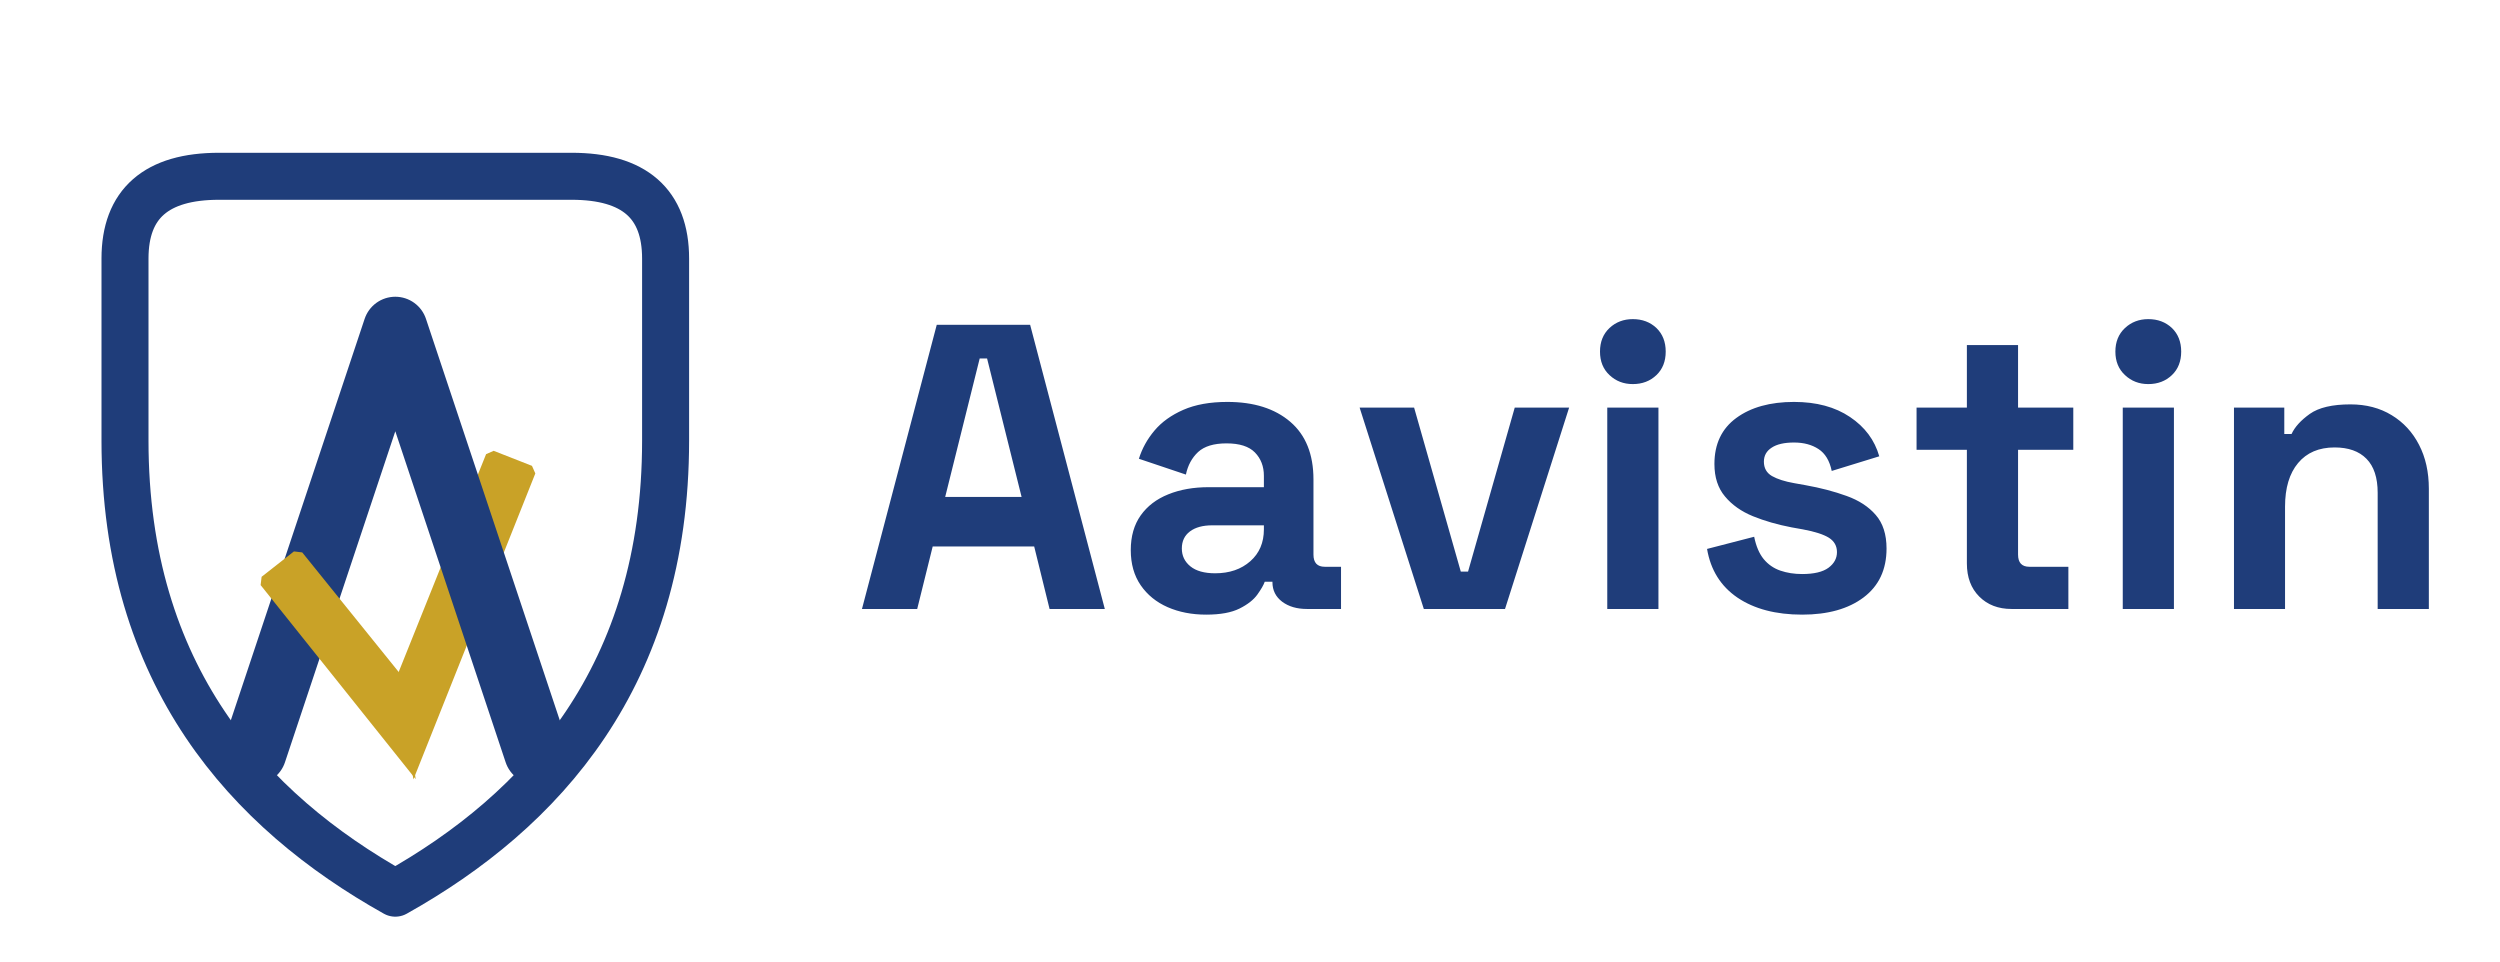
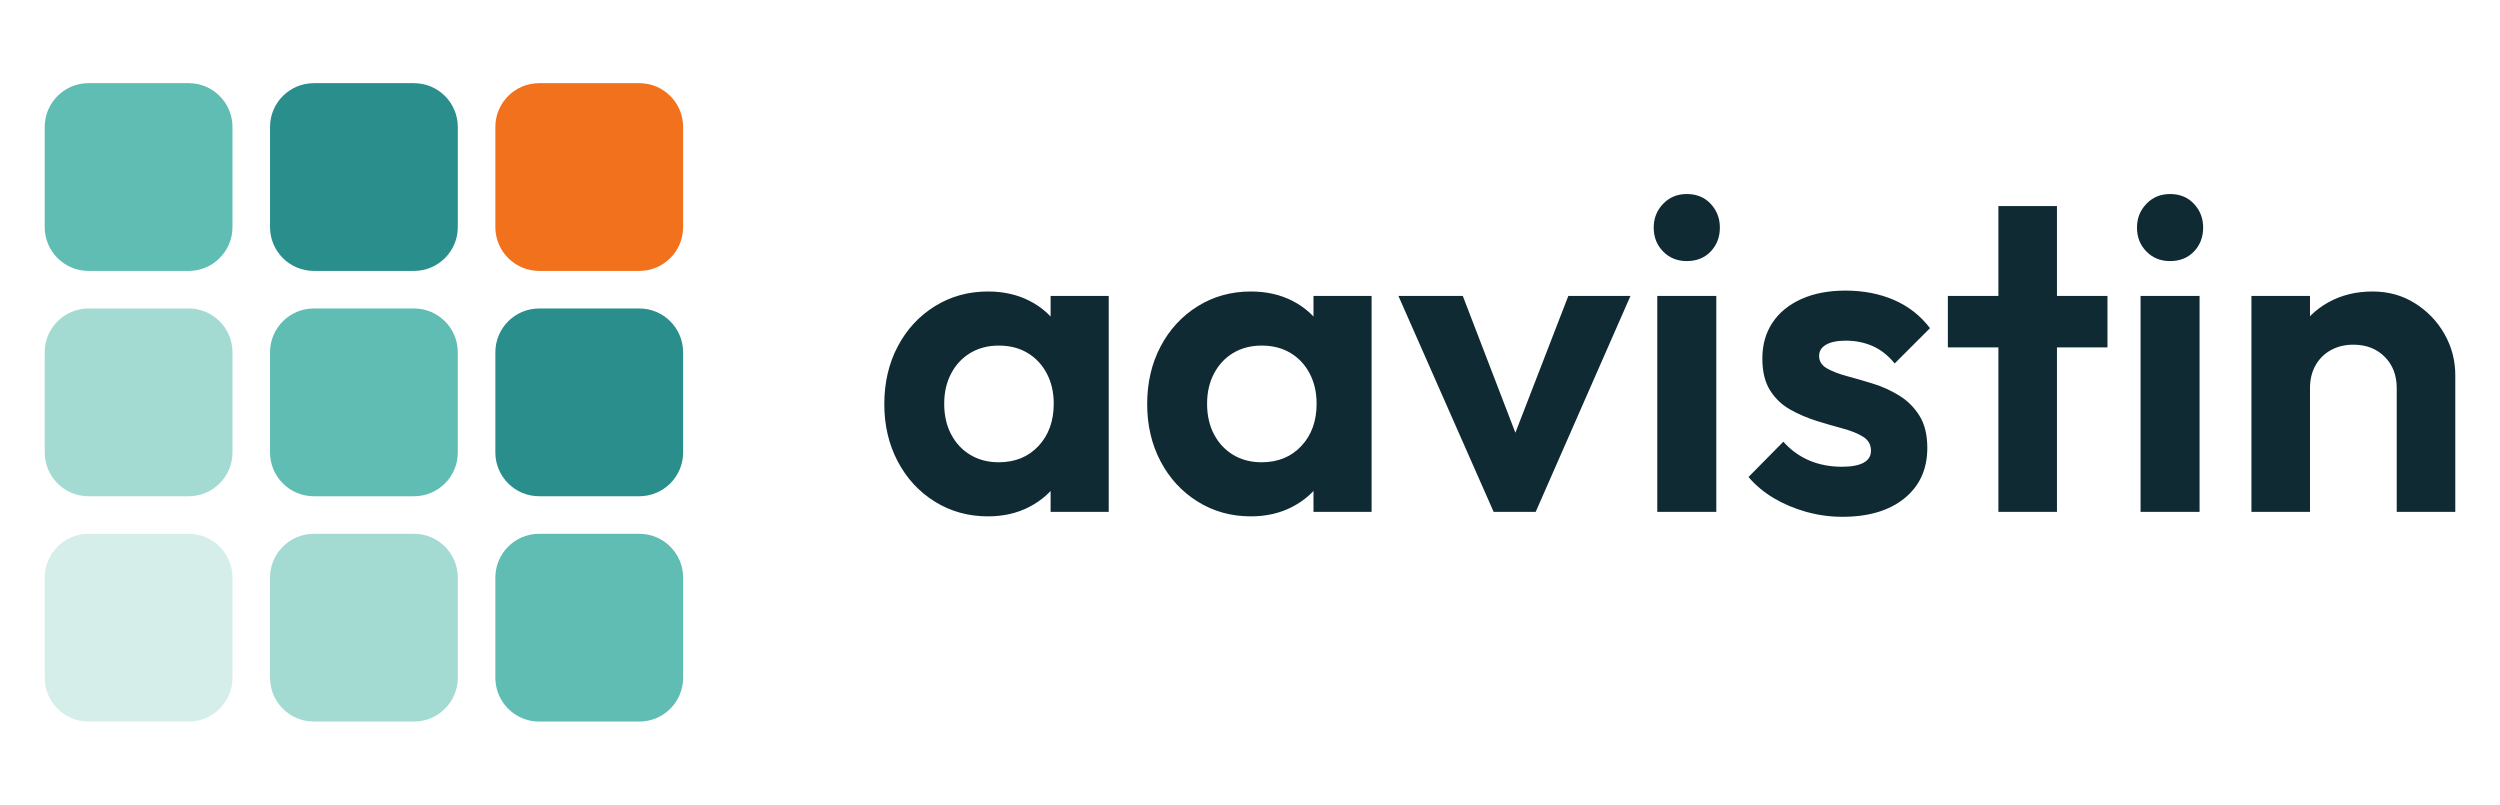
- <svg xmlns="http://www.w3.org/2000/svg" viewBox="0 0 234 90" role="img" aria-label="Aavistin">
-   <g transform="translate(4,11) scale(0.55)">
-     <path d="M14,24 Q14,10 30,10 L90,10 Q106,10 106,24 L106,55 C106,95 85,118 60,132 C35,118 14,95 14,55 Z" fill="none" stroke="#1F3D7A" stroke-width="8" stroke-linejoin="round" />
-     <path d="M60.43,94.72 L75.45,57.29 L76.74,56.72 L83.26,59.28 L83.83,60.57 L63.08,112.65 Z" fill="#C9A227" />
-     <polyline points="36,108 60,36 84,108" fill="none" stroke="#1F3D7A" stroke-width="11" stroke-linecap="round" stroke-linejoin="round" />
-     <path d="M37.08,79.57 L37.25,78.16 L42.75,73.84 L44.16,74.01 L60.82,94.66 L63.47,112.60 Z" fill="#C9A227" />
+ <svg xmlns="http://www.w3.org/2000/svg" viewBox="0 0 223.68 72" role="img" aria-label="Aavistin">
+   <g transform="translate(4,7.44) scale(0.56)">
+     <rect x="0" y="0" width="30" height="30" rx="7" fill="#5FBDB3" />
+     <rect x="36" y="0" width="30" height="30" rx="7" fill="#2A8F8C" />
+     <rect x="72" y="0" width="30" height="30" rx="7" fill="#F2711C" />
+     <rect x="0" y="36" width="30" height="30" rx="7" fill="#A3DBD3" />
+     <rect x="36" y="36" width="30" height="30" rx="7" fill="#5FBDB3" />
+     <rect x="72" y="36" width="30" height="30" rx="7" fill="#2A8F8C" />
+     <rect x="0" y="72" width="30" height="30" rx="7" fill="#D5EEEA" />
+     <rect x="36" y="72" width="30" height="30" rx="7" fill="#A3DBD3" />
+     <rect x="72" y="72" width="30" height="30" rx="7" fill="#5FBDB3" />
  </g>
-   <path d="M80.68 57 87.68 30.4H96.42L103.41 57H98.24L96.8 51.15H87.3L85.85 57ZM88.47 46.51H95.62L92.39 33.55H91.7ZM112.9 57.53Q110.89 57.53 109.29 56.83Q107.7 56.13 106.77 54.78Q105.84 53.43 105.84 51.49Q105.84 49.55 106.77 48.24Q107.7 46.93 109.35 46.27Q111 45.6 113.13 45.6H118.3V44.54Q118.3 43.21 117.46 42.35Q116.63 41.5 114.8 41.5Q113.02 41.5 112.14 42.31Q111.27 43.13 111 44.42L106.6 42.94Q107.05 41.5 108.06 40.3Q109.07 39.1 110.76 38.36Q112.45 37.62 114.88 37.62Q118.6 37.62 120.77 39.48Q122.94 41.34 122.94 44.88V51.91Q122.94 53.05 124 53.05H125.52V57H122.33Q120.92 57 120.01 56.32Q119.1 55.63 119.1 54.49V54.45H118.38Q118.22 54.91 117.69 55.65Q117.16 56.39 116.02 56.96Q114.88 57.53 112.9 57.53ZM113.74 53.66Q115.75 53.66 117.03 52.53Q118.3 51.41 118.3 49.55V49.17H113.47Q112.14 49.17 111.38 49.74Q110.62 50.31 110.62 51.34Q110.62 52.36 111.42 53.01Q112.22 53.66 113.74 53.66ZM133.27 57 127.26 38.15H132.36L136.73 53.5H137.41L141.78 38.15H146.87L140.87 57ZM150.44 57V38.15H155.23V57ZM152.83 35.95Q151.54 35.95 150.65 35.11Q149.76 34.28 149.76 32.91Q149.76 31.54 150.65 30.7Q151.54 29.87 152.83 29.87Q154.16 29.87 155.04 30.7Q155.91 31.54 155.91 32.91Q155.91 34.28 155.04 35.11Q154.16 35.95 152.83 35.95ZM168.68 57.53Q164.99 57.53 162.63 55.94Q160.28 54.34 159.78 51.38L164.19 50.24Q164.46 51.57 165.08 52.33Q165.71 53.09 166.64 53.41Q167.57 53.73 168.68 53.73Q170.35 53.73 171.15 53.14Q171.94 52.55 171.94 51.68Q171.94 50.81 171.18 50.33Q170.42 49.86 168.75 49.55L167.69 49.36Q165.71 48.98 164.08 48.32Q162.44 47.65 161.46 46.47Q160.47 45.3 160.47 43.43Q160.47 40.62 162.52 39.12Q164.57 37.62 167.92 37.62Q171.07 37.62 173.16 39.03Q175.25 40.43 175.9 42.71L171.45 44.08Q171.15 42.64 170.21 42.03Q169.28 41.42 167.92 41.42Q166.55 41.42 165.83 41.9Q165.1 42.37 165.1 43.21Q165.1 44.12 165.86 44.56Q166.62 44.99 167.92 45.22L168.98 45.41Q171.11 45.79 172.84 46.42Q174.57 47.04 175.57 48.2Q176.58 49.36 176.58 51.34Q176.58 54.3 174.43 55.92Q172.29 57.53 168.68 57.53ZM188.28 57Q186.42 57 185.26 55.84Q184.1 54.68 184.1 52.74V42.1H179.39V38.15H184.1V32.3H188.89V38.15H194.06V42.1H188.89V51.91Q188.89 53.05 189.95 53.05H193.6V57ZM198.69 57V38.15H203.48V57ZM201.08 35.95Q199.79 35.95 198.9 35.11Q198 34.28 198 32.91Q198 31.54 198.9 30.7Q199.79 29.87 201.08 29.87Q202.41 29.87 203.29 30.7Q204.16 31.54 204.16 32.91Q204.16 34.28 203.29 35.11Q202.41 35.95 201.08 35.95ZM209.1 57V38.15H213.81V40.62H214.49Q214.95 39.63 216.2 38.74Q217.46 37.85 220 37.85Q222.21 37.85 223.86 38.86Q225.51 39.86 226.42 41.63Q227.34 43.4 227.34 45.75V57H222.55V46.13Q222.55 44 221.5 42.94Q220.46 41.88 218.52 41.88Q216.32 41.88 215.1 43.34Q213.88 44.8 213.88 47.42V57Z" fill="#1F3D7A" />
+   <path d="M26 1Q19.4 1 14.1 -2.3Q8.8 -5.6 5.8 -11.3Q2.8 -17 2.8 -24.1Q2.8 -31.3 5.8 -37Q8.8 -42.7 14.1 -46Q19.4 -49.3 26 -49.3Q31.2 -49.3 35.3 -47.2Q39.4 -45.1 41.85 -41.35Q44.3 -37.6 44.5 -32.9V-15.5Q44.3 -10.7 41.85 -7Q39.4 -3.3 35.3 -1.15Q31.2 1 26 1ZM28.4 -11.1Q33.9 -11.1 37.3 -14.75Q40.7 -18.4 40.7 -24.2Q40.7 -28 39.15 -30.95Q37.6 -33.9 34.85 -35.55Q32.1 -37.2 28.4 -37.2Q24.8 -37.2 22.05 -35.55Q19.3 -33.9 17.75 -30.95Q16.2 -28 16.2 -24.2Q16.2 -20.3 17.75 -17.35Q19.3 -14.4 22.05 -12.75Q24.8 -11.1 28.4 -11.1ZM40 0V-13L42.1 -24.8L40 -36.4V-48.3H53V0ZM84.8 1Q78.2 1 72.9 -2.3Q67.6 -5.6 64.6 -11.3Q61.6 -17 61.6 -24.1Q61.6 -31.3 64.6 -37Q67.6 -42.7 72.9 -46Q78.2 -49.3 84.8 -49.3Q90 -49.3 94.1 -47.2Q98.2 -45.1 100.65 -41.35Q103.1 -37.6 103.3 -32.9V-15.5Q103.1 -10.7 100.65 -7Q98.2 -3.3 94.1 -1.15Q90 1 84.8 1ZM87.2 -11.1Q92.7 -11.1 96.1 -14.75Q99.5 -18.4 99.5 -24.2Q99.5 -28 97.95 -30.95Q96.4 -33.9 93.65 -35.55Q90.9 -37.2 87.2 -37.2Q83.6 -37.2 80.85 -35.55Q78.1 -33.9 76.55 -30.95Q75 -28 75 -24.2Q75 -20.3 76.55 -17.35Q78.1 -14.4 80.85 -12.75Q83.6 -11.1 87.2 -11.1ZM98.8 0V-13L100.9 -24.8L98.8 -36.4V-48.3H111.8V0ZM139.1 0 117.8 -48.3H132.2L147.5 -8.5H140.4L155.8 -48.3H169.7L148.5 0ZM175.7 0V-48.3H188.9V0ZM182.3 -56.1Q179.1 -56.1 177 -58.25Q174.9 -60.4 174.9 -63.6Q174.9 -66.7 177 -68.9Q179.1 -71.1 182.3 -71.1Q185.6 -71.1 187.65 -68.9Q189.7 -66.7 189.7 -63.6Q189.7 -60.4 187.65 -58.25Q185.6 -56.1 182.3 -56.1ZM217.1 1.1Q213 1.1 209.05 0Q205.1 -1.1 201.8 -3.05Q198.5 -5 196.1 -7.8L203.9 -15.7Q206.4 -12.9 209.7 -11.5Q213 -10.1 217 -10.1Q220.2 -10.1 221.85 -11Q223.5 -11.9 223.5 -13.7Q223.5 -15.7 221.75 -16.8Q220 -17.9 217.2 -18.65Q214.4 -19.4 211.35 -20.35Q208.3 -21.3 205.5 -22.85Q202.7 -24.4 200.95 -27.15Q199.2 -29.9 199.2 -34.3Q199.2 -38.9 201.45 -42.3Q203.7 -45.7 207.9 -47.6Q212.1 -49.5 217.8 -49.5Q223.8 -49.5 228.65 -47.4Q233.5 -45.3 236.7 -41.1L228.8 -33.2Q226.6 -35.9 223.85 -37.1Q221.1 -38.3 217.9 -38.3Q215 -38.3 213.45 -37.4Q211.9 -36.5 211.9 -34.9Q211.9 -33.1 213.65 -32.1Q215.4 -31.1 218.2 -30.35Q221 -29.6 224.05 -28.65Q227.1 -27.7 229.85 -26Q232.6 -24.3 234.35 -21.5Q236.1 -18.7 236.1 -14.3Q236.1 -7.2 231 -3.05Q225.9 1.1 217.1 1.1ZM252 0V-68.4H265.1V0ZM240.7 -36.8V-48.3H276.4V-36.8ZM283.8 0V-48.3H297V0ZM290.4 -56.1Q287.2 -56.1 285.1 -58.25Q283 -60.4 283 -63.6Q283 -66.7 285.1 -68.9Q287.2 -71.1 290.4 -71.1Q293.7 -71.1 295.75 -68.9Q297.8 -66.7 297.8 -63.6Q297.8 -60.4 295.75 -58.25Q293.7 -56.1 290.4 -56.1ZM341.1 0V-27.7Q341.1 -32 338.4 -34.7Q335.7 -37.4 331.4 -37.4Q328.6 -37.4 326.4 -36.2Q324.2 -35 322.95 -32.8Q321.7 -30.6 321.7 -27.7L316.6 -30.3Q316.6 -36 319.05 -40.25Q321.5 -44.5 325.85 -46.9Q330.2 -49.3 335.7 -49.3Q341 -49.3 345.2 -46.65Q349.4 -44 351.8 -39.75Q354.2 -35.5 354.2 -30.6V0ZM308.6 0V-48.3H321.7V0Z" fill="#0F2A33" transform="translate(78,45.8) scale(0.4)" />
</svg>
